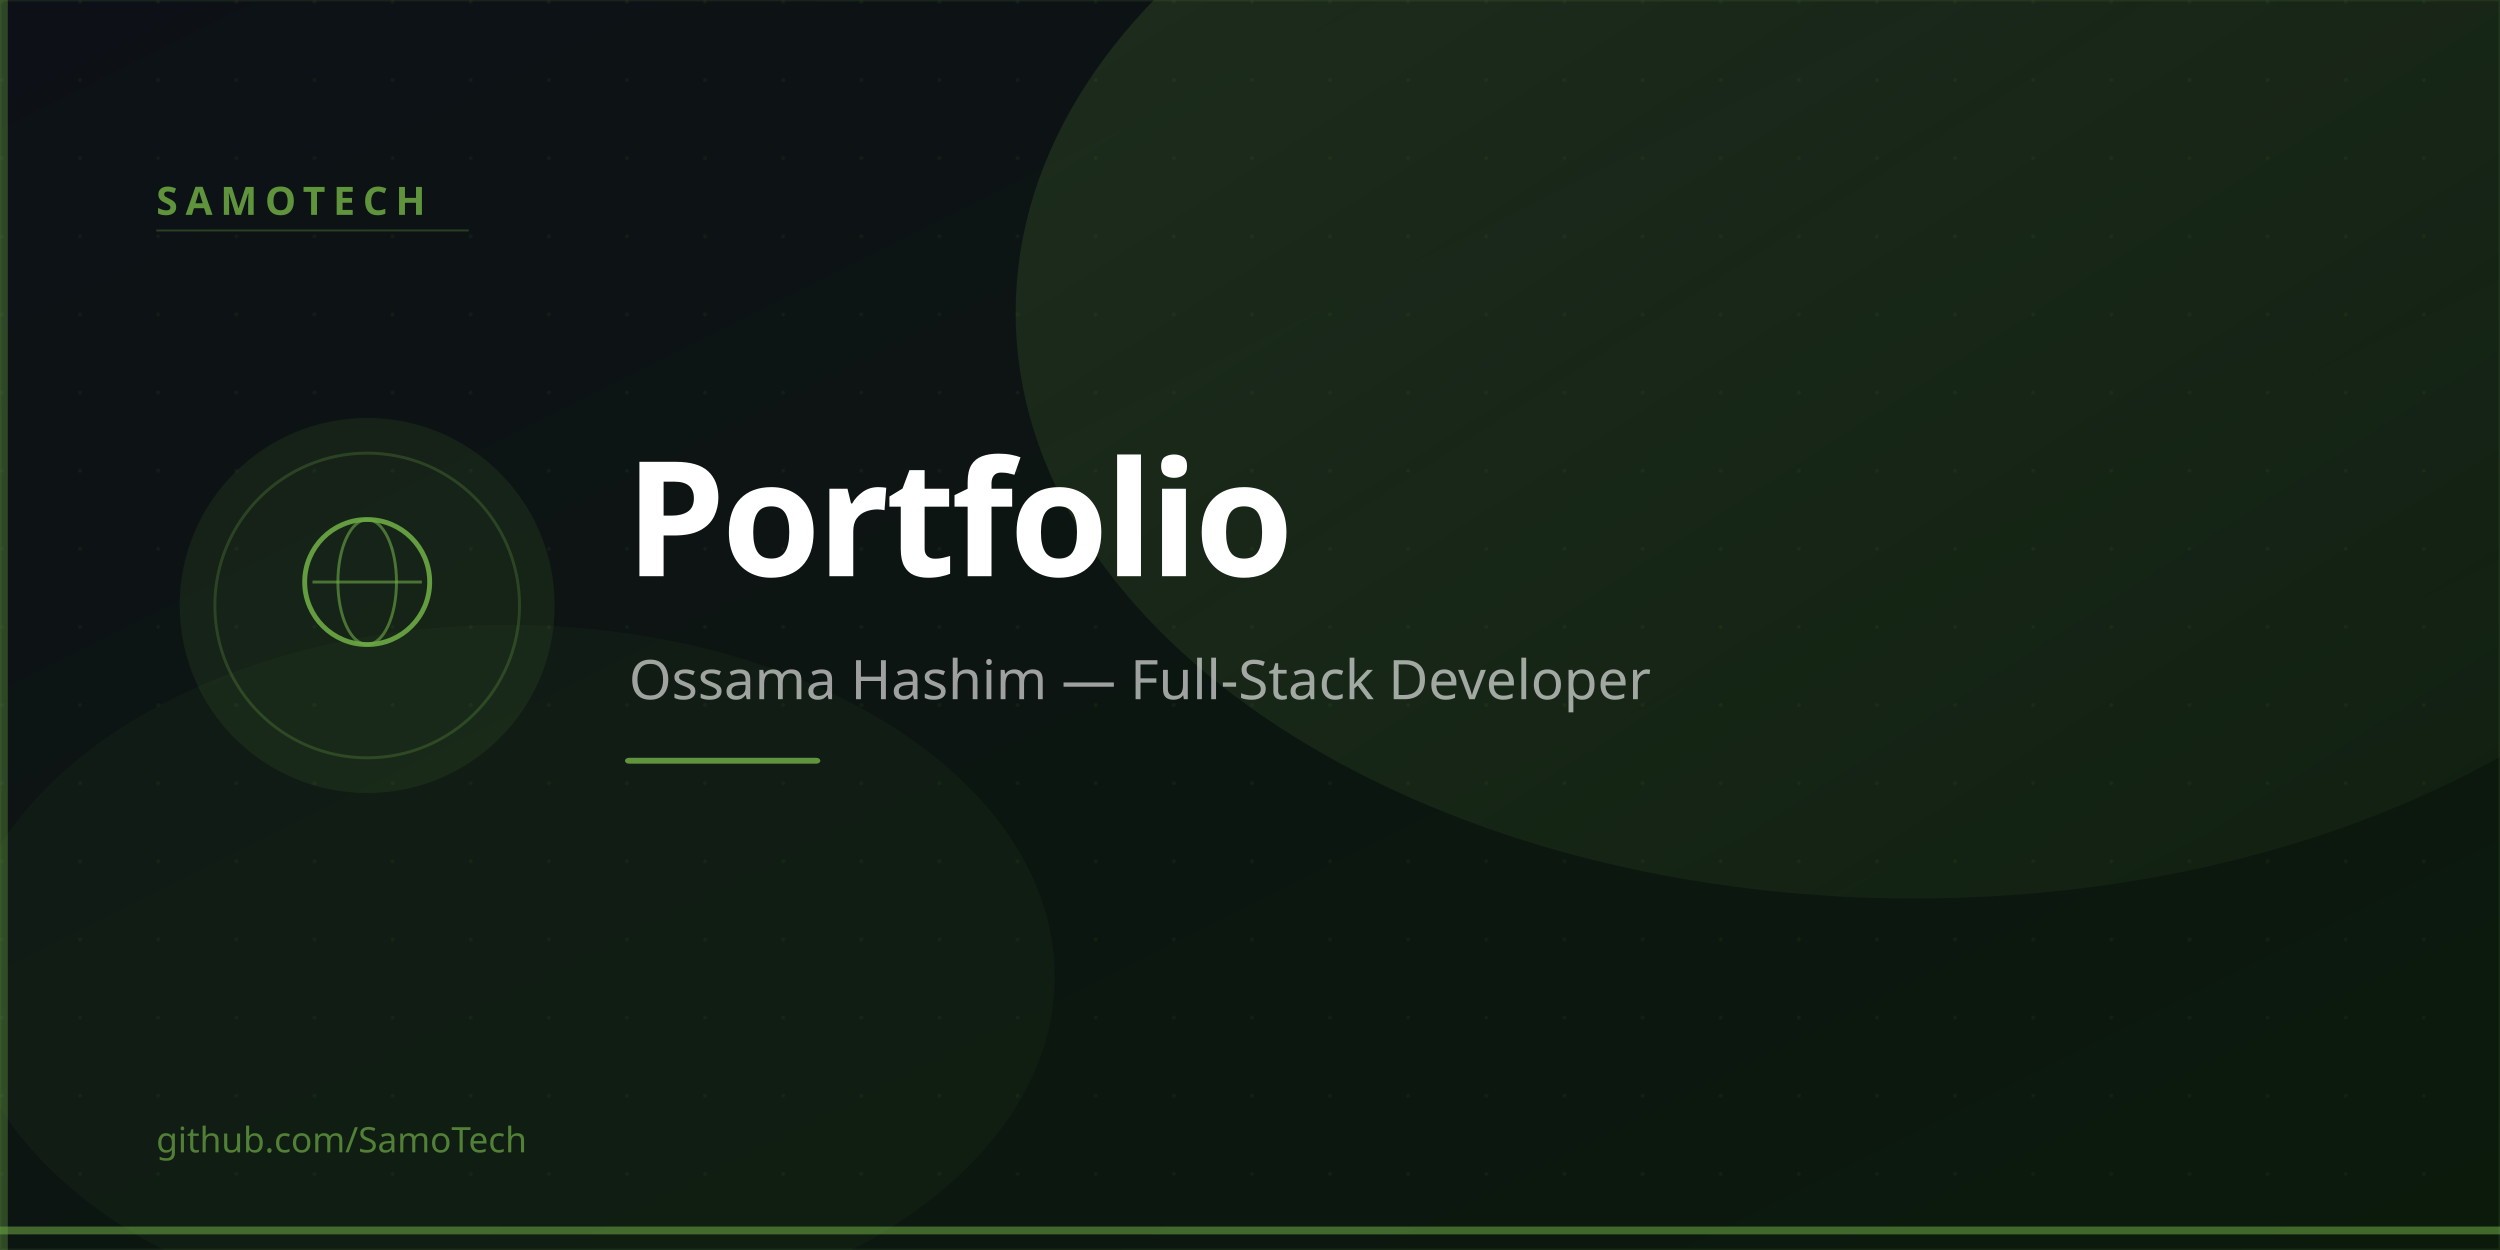
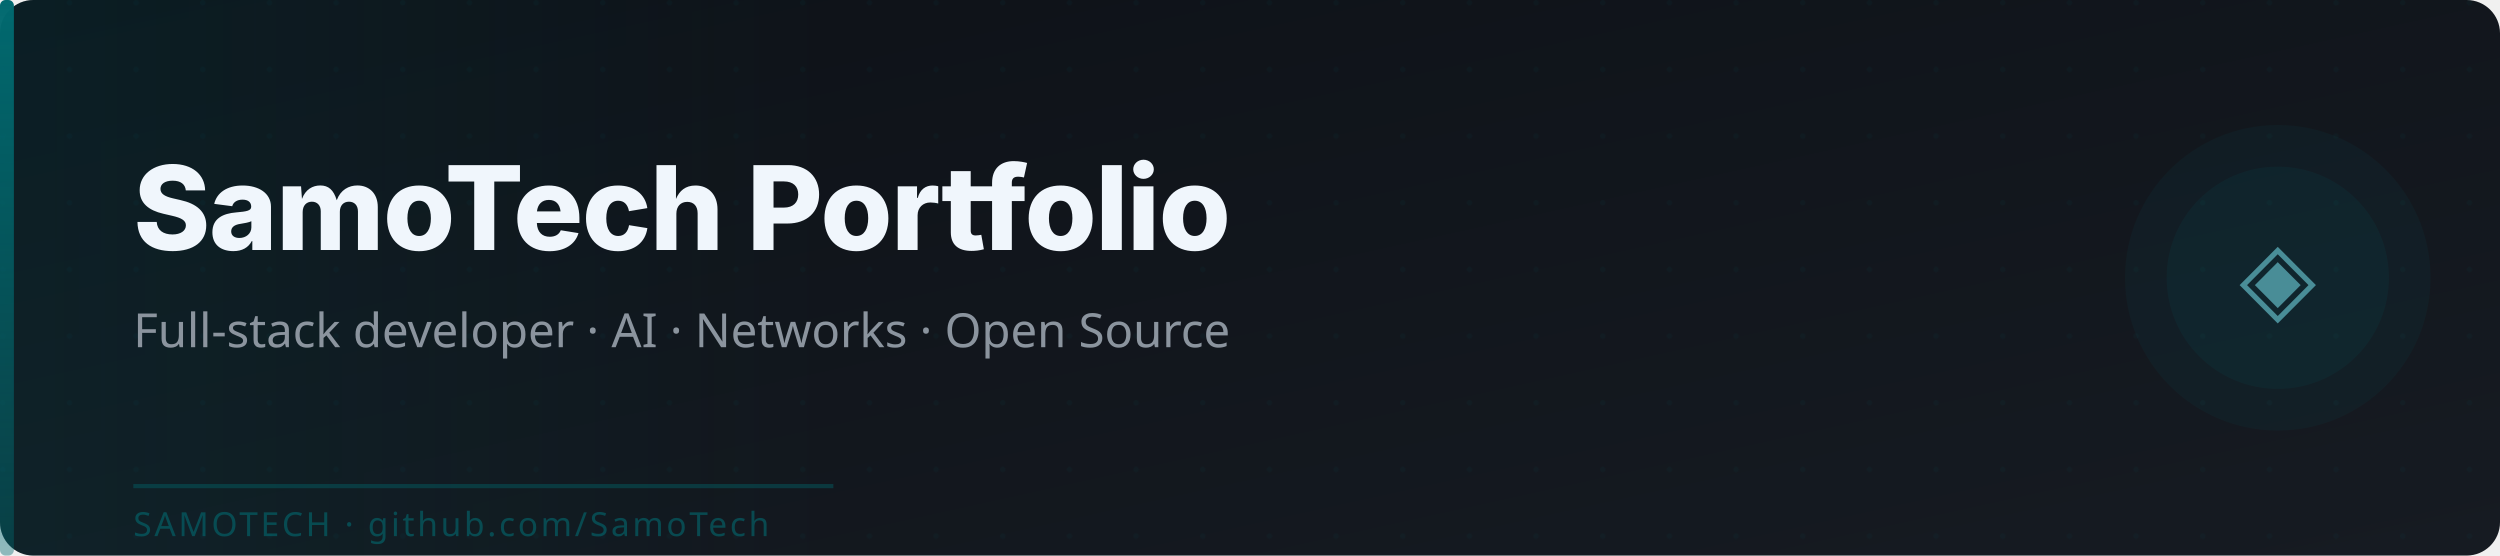
- <svg xmlns="http://www.w3.org/2000/svg" width="1280" height="640" viewBox="0 0 1280 640">
+ <svg xmlns="http://www.w3.org/2000/svg" width="900" height="200" viewBox="0 0 900 200">
  <defs>
-     <linearGradient id="bg" x1="0%" y1="0%" x2="100%" y2="100%">
-       <stop offset="0%" style="stop-color:#0d1117" />
-       <stop offset="100%" style="stop-color:#0c1a0c" />
+     <linearGradient id="bg" x1="0" y1="0" x2="1" y2="1">
+       <stop offset="0%" stop-color="#0d1117" />
+       <stop offset="100%" stop-color="#161b22" />
    </linearGradient>
-     <linearGradient id="glow" x1="0%" y1="0%" x2="100%" y2="100%">
-       <stop offset="0%" style="stop-color:#6daa45;stop-opacity:0.18" />
-       <stop offset="100%" style="stop-color:#6daa45;stop-opacity:0.04" />
+     <linearGradient id="stripe" x1="0" y1="0" x2="0" y2="1">
+       <stop offset="0%" stop-color="#01696f" stop-opacity="1" />
+       <stop offset="100%" stop-color="#01696f" stop-opacity="0.4" />
+     </linearGradient>
+     <linearGradient id="glow" x1="0" y1="0" x2="1" y2="0">
+       <stop offset="0%" stop-color="#01696f" stop-opacity="0.15" />
+       <stop offset="60%" stop-color="#01696f" stop-opacity="0" />
    </linearGradient>
  </defs>
-   <rect width="1280" height="640" fill="url(#bg)" />
-   <ellipse cx="980" cy="160" rx="460" ry="300" fill="url(#glow)" />
-   <ellipse cx="260" cy="500" rx="280" ry="180" fill="#6daa45" fill-opacity="0.05" />
-   <pattern id="dots" x="0" y="0" width="40" height="40" patternUnits="userSpaceOnUse">
-     <circle cx="1" cy="1" r="1" fill="#6daa45" fill-opacity="0.07" />
+   <rect width="900" height="200" fill="url(#bg)" rx="12" />
+   <rect width="500" height="200" fill="url(#glow)" rx="12" />
+   <rect x="0" y="0" width="5" height="200" fill="url(#stripe)" rx="2" />
+   <pattern id="dots" x="0" y="0" width="24" height="24" patternUnits="userSpaceOnUse">
+     <circle cx="1" cy="1" r="1" fill="#01696f" opacity="0.06" />
  </pattern>
-   <rect width="1280" height="640" fill="url(#dots)" />
-   <rect x="0" y="0" width="1280" height="640" fill="none" stroke="#6daa45" stroke-opacity="0.12" stroke-width="1.5" />
-   <rect x="0" y="628" width="1280" height="4" fill="#6daa45" fill-opacity="0.55" />
-   <rect x="0" y="0" width="4" height="640" fill="#6daa45" fill-opacity="0.35" />
-   <circle cx="188" cy="310" r="96" fill="#6daa45" fill-opacity="0.10" />
-   <circle cx="188" cy="310" r="78" fill="none" stroke="#6daa45" stroke-opacity="0.25" stroke-width="1.5" />
-   <circle cx="188" cy="298" r="32" stroke="#6daa45" stroke-width="2.5" fill="none" stroke-opacity="0.9" />
-   <line x1="160" y1="298" x2="216" y2="298" stroke="#6daa45" stroke-opacity="0.6" stroke-width="1.5" />
-   <ellipse cx="188" cy="298" rx="15" ry="32" stroke="#6daa45" stroke-opacity="0.6" stroke-width="1.5" fill="none" />
-   <text x="80" y="110" font-family="'Segoe UI',system-ui,sans-serif" font-size="20" fill="#6daa45" fill-opacity="0.85" font-weight="600" letter-spacing="4">SAMOTECH</text>
-   <line x1="80" y1="118" x2="240" y2="118" stroke="#6daa45" stroke-opacity="0.3" stroke-width="1" />
-   <text x="320" y="295" font-family="'Segoe UI',system-ui,sans-serif" font-size="82" fill="#ffffff" font-weight="700" letter-spacing="-2">Portfolio</text>
-   <text x="322" y="358" font-family="'Segoe UI',system-ui,sans-serif" font-size="28" fill="#ffffff" fill-opacity="0.60" font-weight="300">Ossama Hashim — Full-Stack Developer</text>
-   <rect x="320" y="388" width="100" height="3" fill="#6daa45" fill-opacity="0.85" rx="2" />
-   <text x="80" y="590" font-family="'Segoe UI',system-ui,sans-serif" font-size="18" fill="#6daa45" fill-opacity="0.7">github.com/SamoTech</text>
+   <rect width="900" height="200" fill="url(#dots)" rx="12" />
+   <circle cx="820" cy="100" r="55" fill="#01696f" opacity="0.08" />
+   <circle cx="820" cy="100" r="40" fill="#01696f" opacity="0.10" />
+   <text x="820" y="112" font-family="system-ui,sans-serif" font-size="36" text-anchor="middle" fill="#4f98a3" opacity="0.9">◈</text>
+   <text x="48" y="90" font-family="system-ui,-apple-system,sans-serif" font-size="42" font-weight="800" fill="#f0f6fc" letter-spacing="-0.5">SamoTech Portfolio</text>
+   <text x="48" y="125" font-family="system-ui,sans-serif" font-size="17" font-weight="400" fill="#8b949e">Full-stack developer · AI · Networks · Open Source</text>
+   <line x1="48" y1="175" x2="300" y2="175" stroke="#01696f" stroke-width="1.5" opacity="0.4" />
+   <text x="48" y="193" font-family="system-ui,sans-serif" font-size="12" fill="#01696f" opacity="0.6" letter-spacing="1">SAMOTECH · github.com/SamoTech</text>
</svg>
